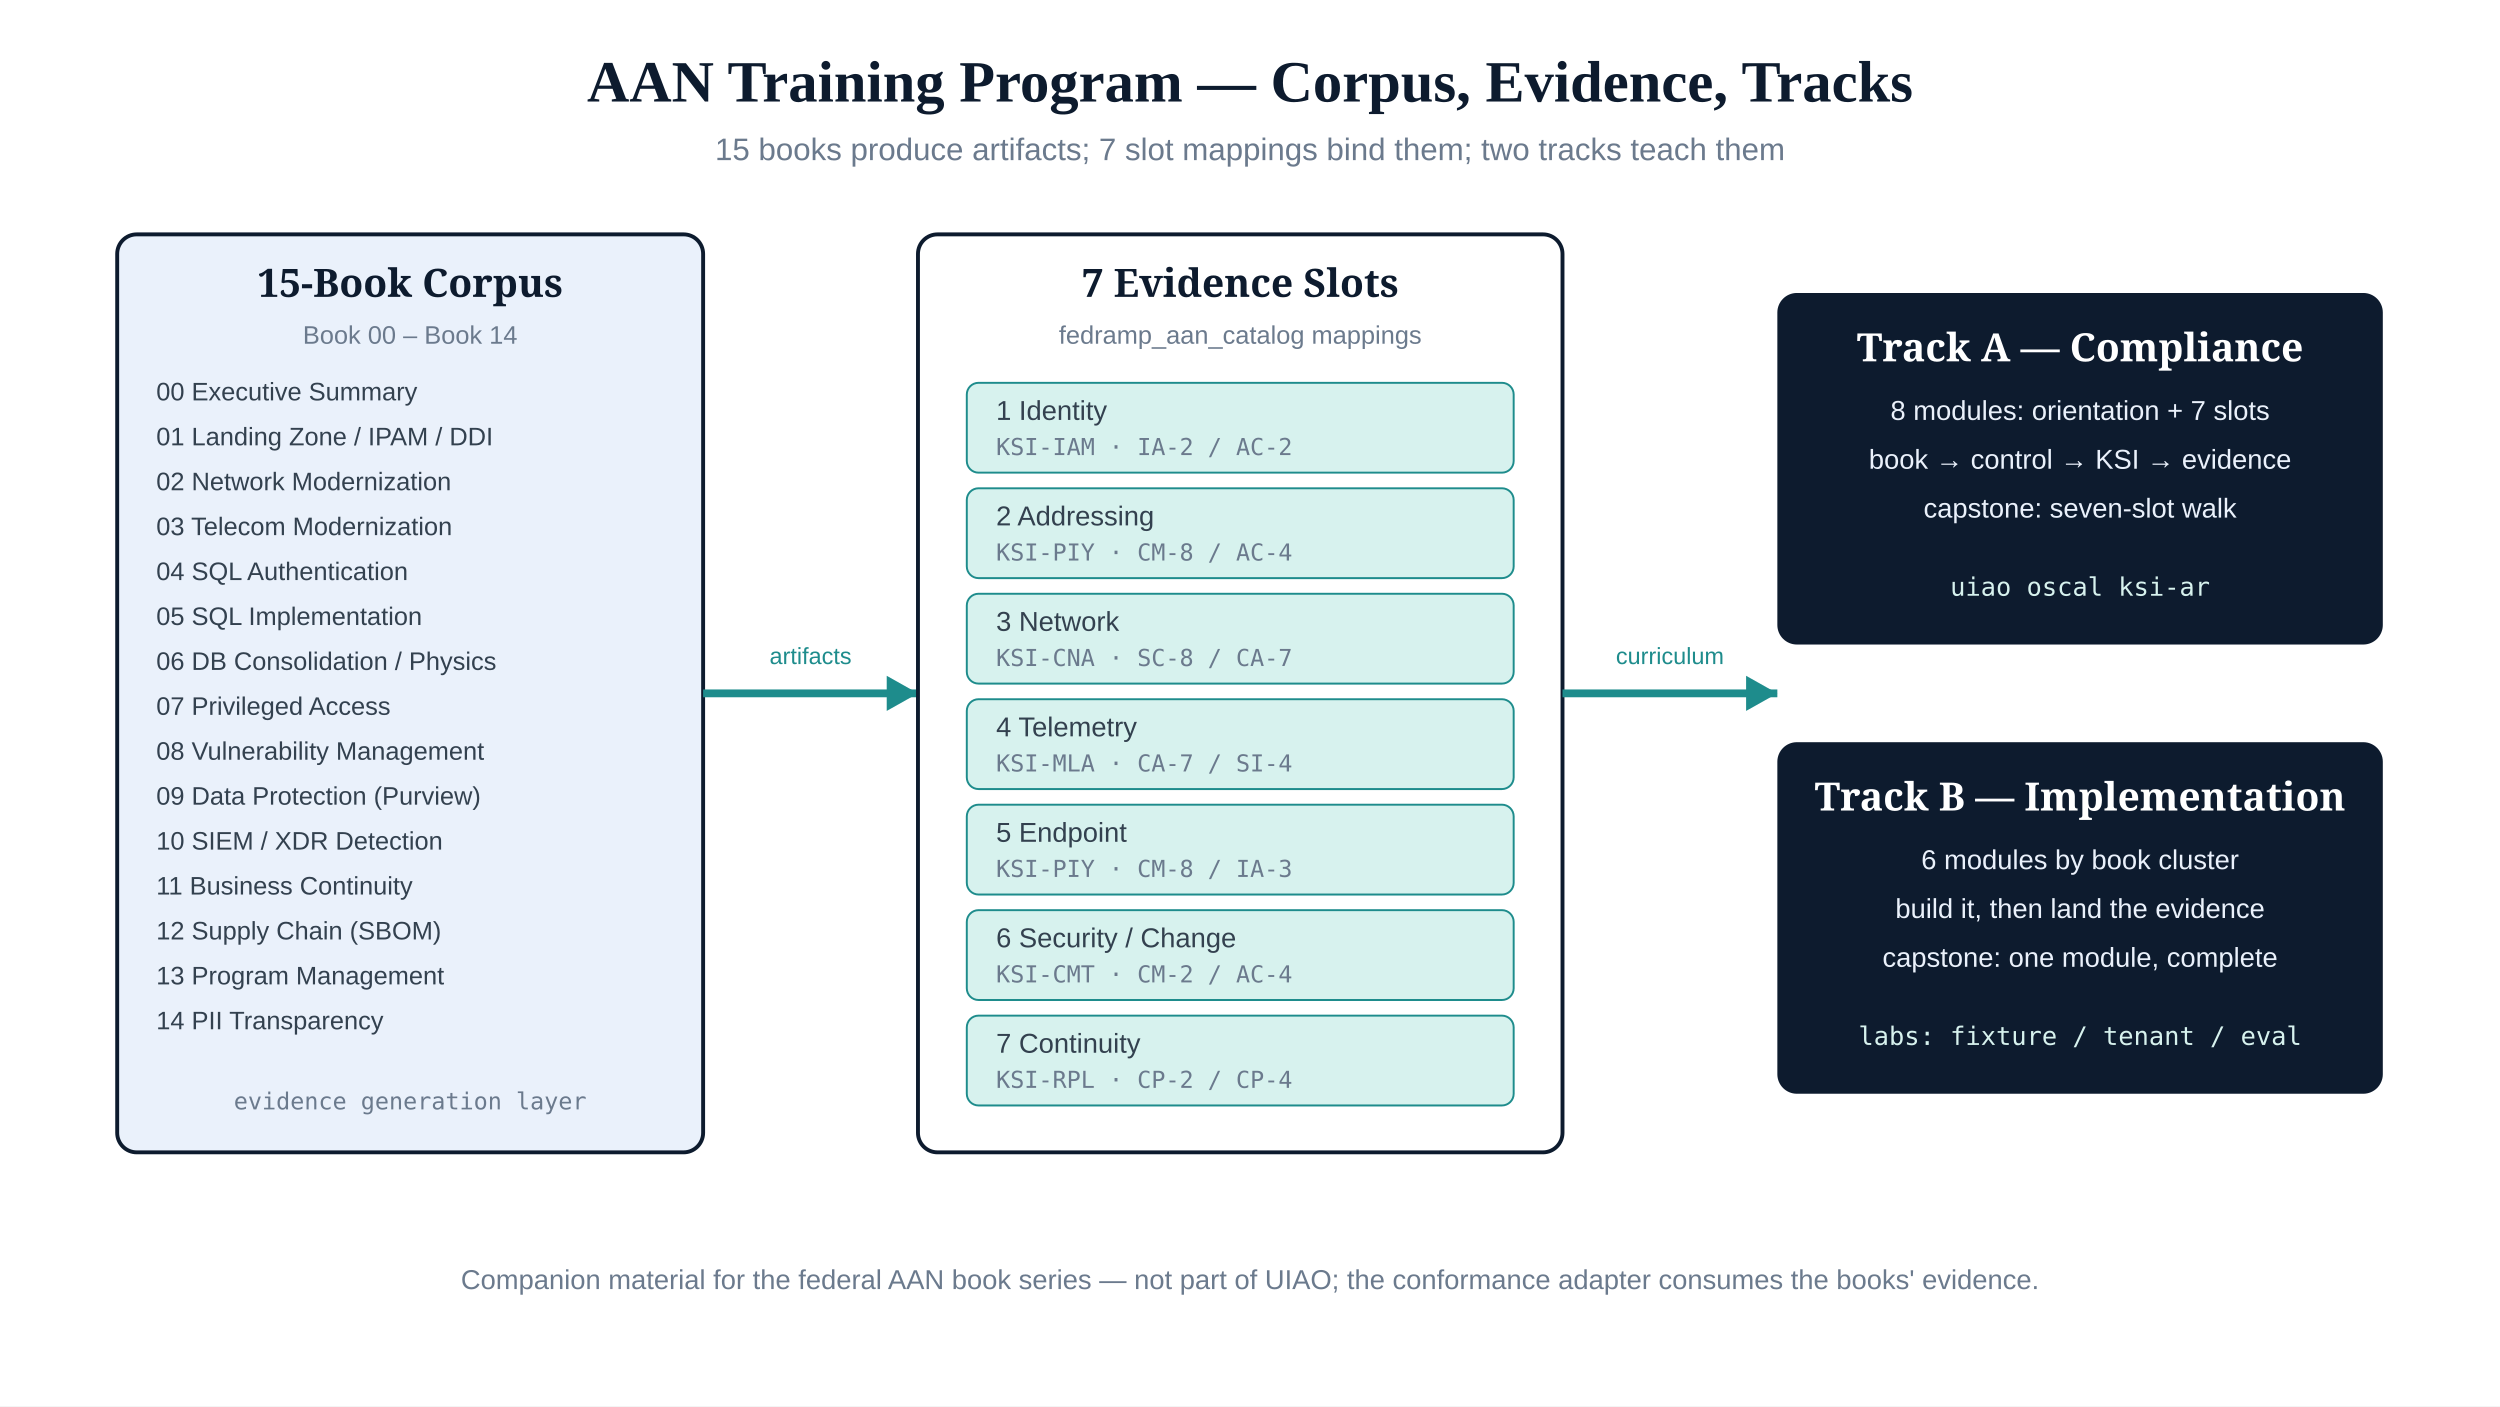
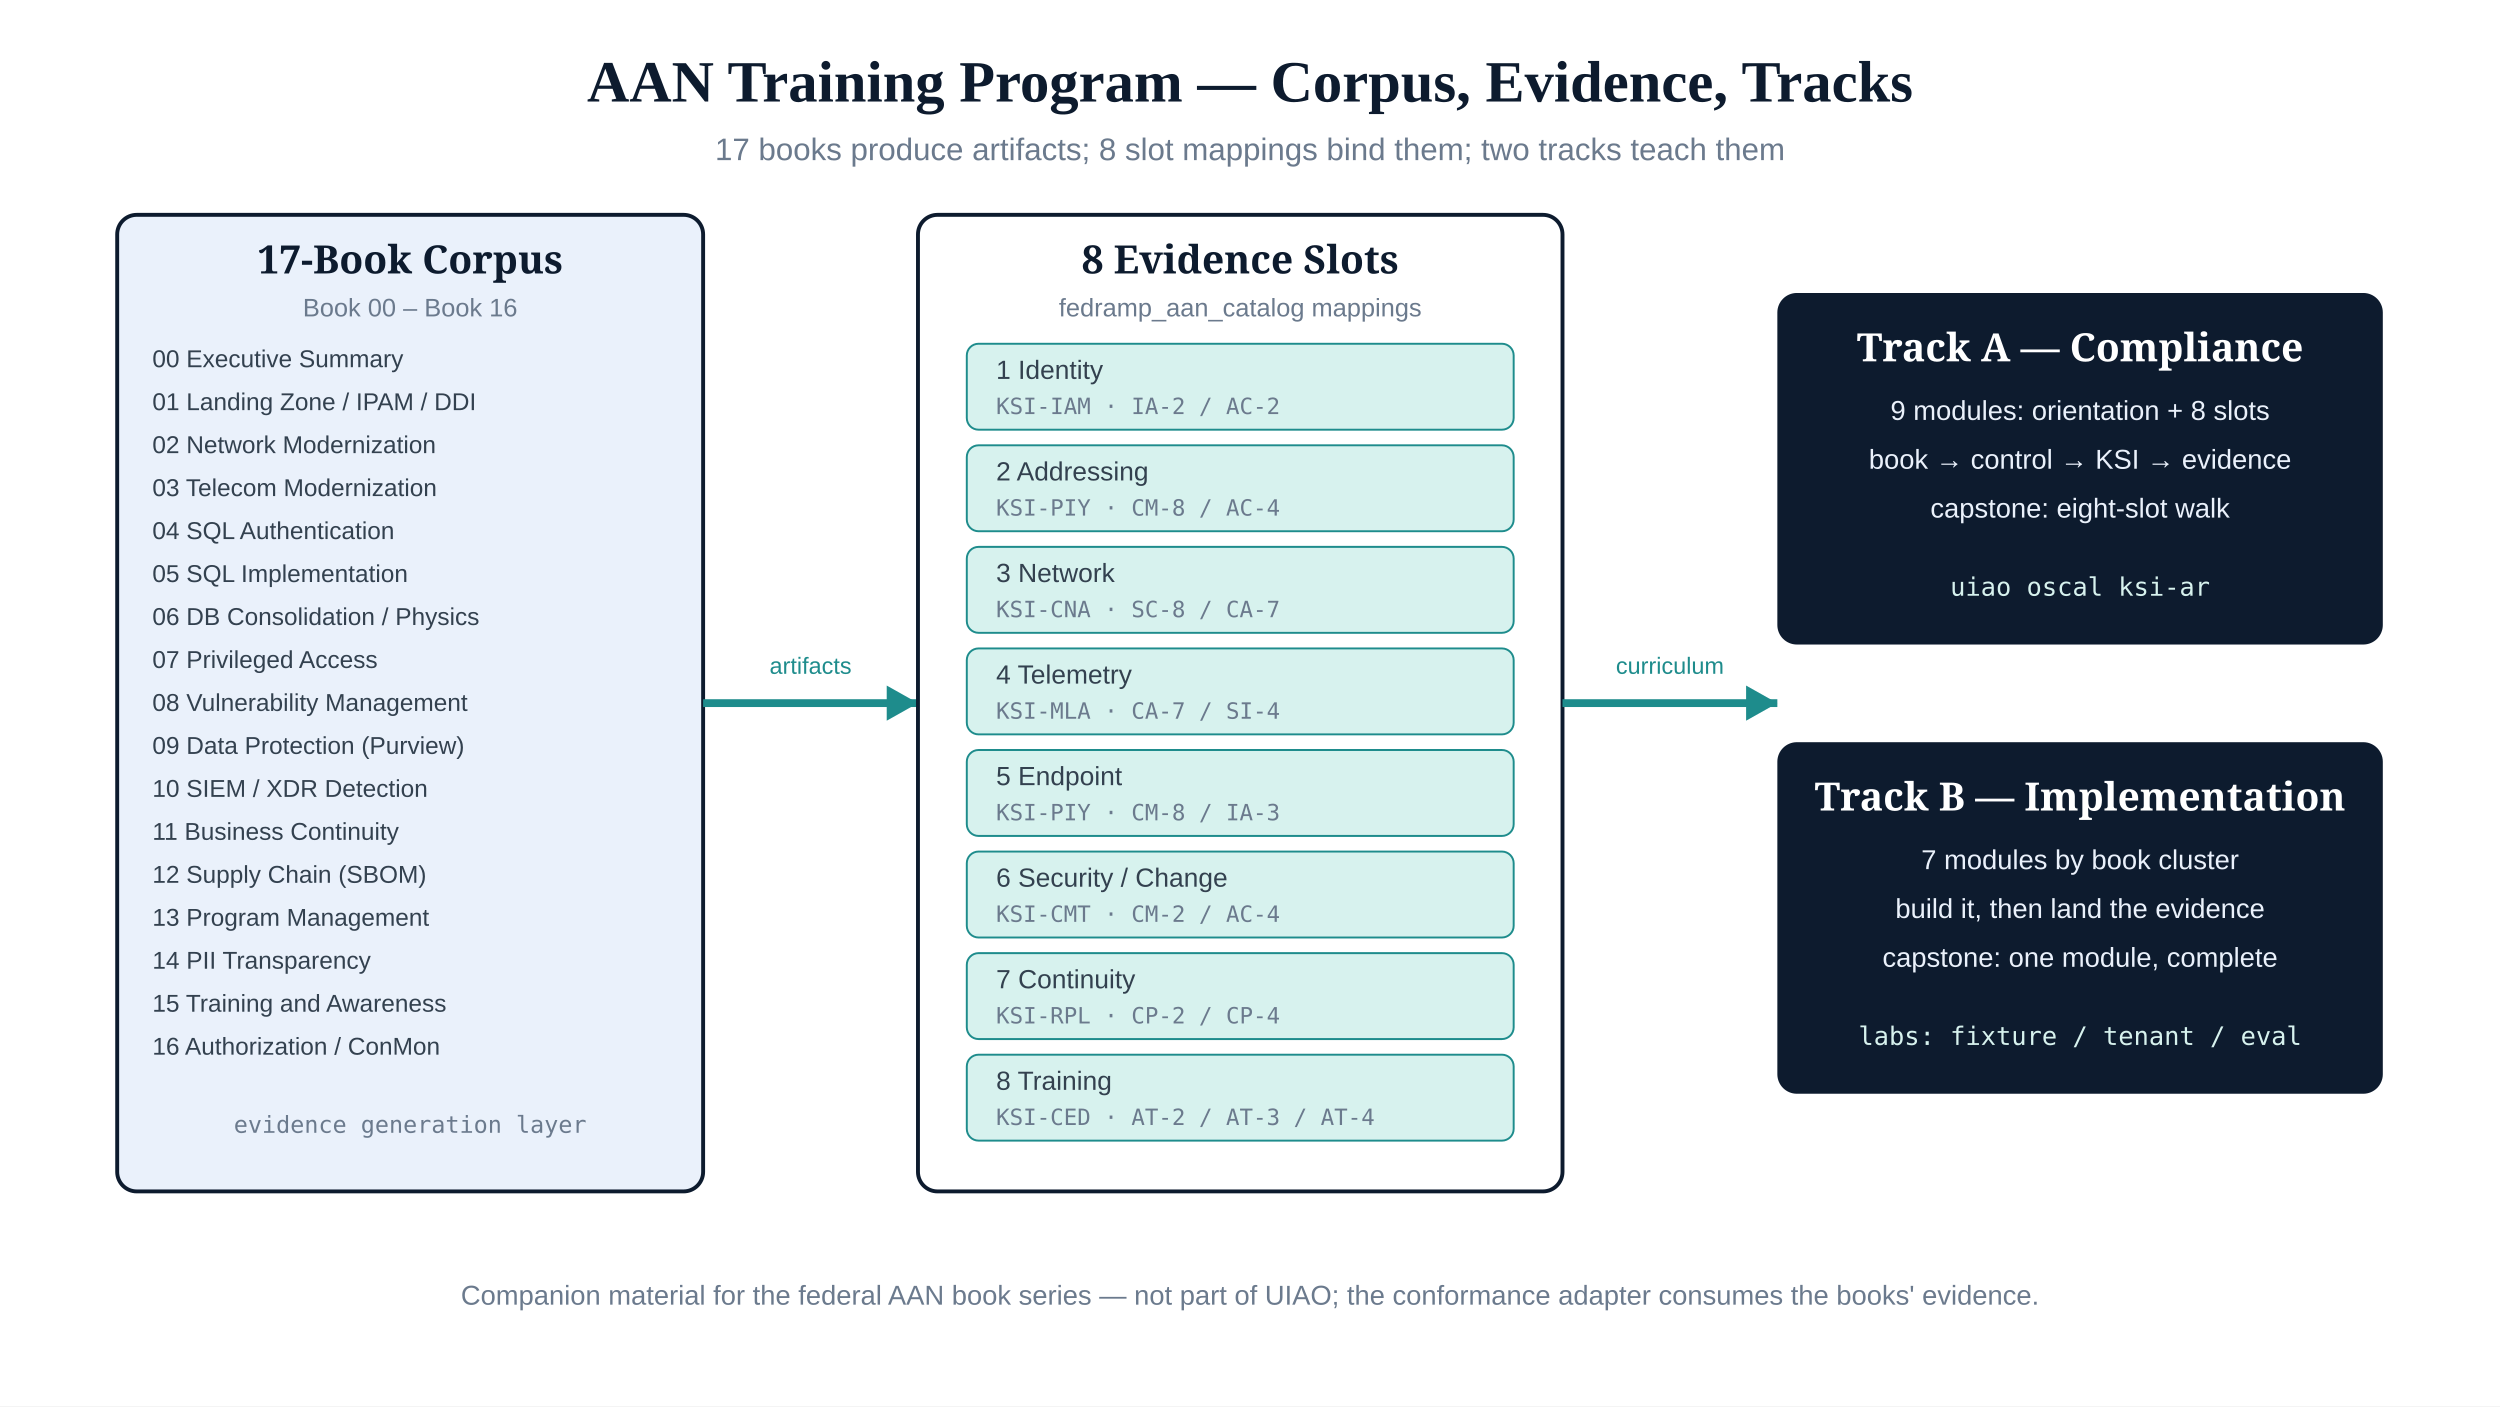
- <svg xmlns="http://www.w3.org/2000/svg" viewBox="0 0 1280 720" role="img" aria-label="AAN Training Program map: fifteen books feed seven evidence slots, taught by two tracks">
+ <svg xmlns="http://www.w3.org/2000/svg" viewBox="0 0 1280 720" role="img" aria-label="AAN Training Program map: seventeen books feed eight evidence slots, taught by two tracks">
  <rect x="0" y="0" width="1280" height="720" fill="#FFFFFF" />
  <text x="640" y="52" text-anchor="middle" font-family="Georgia, 'Times New Roman', serif" font-weight="bold" font-size="30" fill="#0D1B2E">AAN Training Program — Corpus, Evidence, Tracks</text>
-   <text x="640" y="82" text-anchor="middle" font-family="Arial, sans-serif" font-size="16" fill="#6B7A8D">15 books produce artifacts; 7 slot mappings bind them; two tracks teach them</text>
-   <rect x="60" y="120" width="300" height="470" rx="10" fill="#EAF1FB" stroke="#0D1B2E" stroke-width="2" />
-   <text x="210" y="152" text-anchor="middle" font-family="Georgia, serif" font-weight="bold" font-size="20" fill="#0D1B2E">15-Book Corpus</text>
-   <text x="210" y="176" text-anchor="middle" font-family="Arial, sans-serif" font-size="13" fill="#6B7A8D">Book 00 – Book 14</text>
-   <g font-family="Arial, sans-serif" font-size="13" fill="#33414F">
-     <text x="80" y="205">00  Executive Summary</text>
-     <text x="80" y="228">01  Landing Zone / IPAM / DDI</text>
-     <text x="80" y="251">02  Network Modernization</text>
-     <text x="80" y="274">03  Telecom Modernization</text>
-     <text x="80" y="297">04  SQL Authentication</text>
-     <text x="80" y="320">05  SQL Implementation</text>
-     <text x="80" y="343">06  DB Consolidation / Physics</text>
-     <text x="80" y="366">07  Privileged Access</text>
-     <text x="80" y="389">08  Vulnerability Management</text>
-     <text x="80" y="412">09  Data Protection (Purview)</text>
-     <text x="80" y="435">10  SIEM / XDR Detection</text>
-     <text x="80" y="458">11  Business Continuity</text>
-     <text x="80" y="481">12  Supply Chain (SBOM)</text>
-     <text x="80" y="504">13  Program Management</text>
-     <text x="80" y="527">14  PII Transparency</text>
+   <text x="640" y="82" text-anchor="middle" font-family="Arial, sans-serif" font-size="16" fill="#6B7A8D">17 books produce artifacts; 8 slot mappings bind them; two tracks teach them</text>
+   <rect x="60" y="110" width="300" height="500" rx="10" fill="#EAF1FB" stroke="#0D1B2E" stroke-width="2" />
+   <text x="210" y="140" text-anchor="middle" font-family="Georgia, serif" font-weight="bold" font-size="20" fill="#0D1B2E">17-Book Corpus</text>
+   <text x="210" y="162" text-anchor="middle" font-family="Arial, sans-serif" font-size="13" fill="#6B7A8D">Book 00 – Book 16</text>
+   <g font-family="Arial, sans-serif" font-size="12.5" fill="#33414F">
+     <text x="78" y="188">00  Executive Summary</text>
+     <text x="78" y="210">01  Landing Zone / IPAM / DDI</text>
+     <text x="78" y="232">02  Network Modernization</text>
+     <text x="78" y="254">03  Telecom Modernization</text>
+     <text x="78" y="276">04  SQL Authentication</text>
+     <text x="78" y="298">05  SQL Implementation</text>
+     <text x="78" y="320">06  DB Consolidation / Physics</text>
+     <text x="78" y="342">07  Privileged Access</text>
+     <text x="78" y="364">08  Vulnerability Management</text>
+     <text x="78" y="386">09  Data Protection (Purview)</text>
+     <text x="78" y="408">10  SIEM / XDR Detection</text>
+     <text x="78" y="430">11  Business Continuity</text>
+     <text x="78" y="452">12  Supply Chain (SBOM)</text>
+     <text x="78" y="474">13  Program Management</text>
+     <text x="78" y="496">14  PII Transparency</text>
+     <text x="78" y="518">15  Training and Awareness</text>
+     <text x="78" y="540">16  Authorization / ConMon</text>
  </g>
-   <text x="210" y="568" text-anchor="middle" font-family="Consolas, monospace" font-size="12" fill="#6B7A8D">evidence generation layer</text>
-   <line x1="360" y1="355" x2="470" y2="355" stroke="#1E8C8C" stroke-width="4" />
-   <polygon points="470,355 454,346 454,364" fill="#1E8C8C" />
-   <text x="415" y="340" text-anchor="middle" font-family="Arial, sans-serif" font-size="12" fill="#1E8C8C">artifacts</text>
-   <rect x="470" y="120" width="330" height="470" rx="10" fill="#FFFFFF" stroke="#0D1B2E" stroke-width="2" />
-   <text x="635" y="152" text-anchor="middle" font-family="Georgia, serif" font-weight="bold" font-size="20" fill="#0D1B2E">7 Evidence Slots</text>
-   <text x="635" y="176" text-anchor="middle" font-family="Arial, sans-serif" font-size="13" fill="#6B7A8D">fedramp_aan_catalog mappings</text>
-   <g font-family="Arial, sans-serif" font-size="14" fill="#33414F">
-     <rect x="495" y="196" width="280" height="46" rx="6" fill="#D7F2EE" stroke="#1E8C8C" />
-     <text x="510" y="215">1  Identity</text>
-     <text x="510" y="233" font-family="Consolas, monospace" font-size="12" fill="#6B7A8D">KSI-IAM · IA-2 / AC-2</text>
-     <rect x="495" y="250" width="280" height="46" rx="6" fill="#D7F2EE" stroke="#1E8C8C" />
-     <text x="510" y="269">2  Addressing</text>
-     <text x="510" y="287" font-family="Consolas, monospace" font-size="12" fill="#6B7A8D">KSI-PIY · CM-8 / AC-4</text>
-     <rect x="495" y="304" width="280" height="46" rx="6" fill="#D7F2EE" stroke="#1E8C8C" />
-     <text x="510" y="323">3  Network</text>
-     <text x="510" y="341" font-family="Consolas, monospace" font-size="12" fill="#6B7A8D">KSI-CNA · SC-8 / CA-7</text>
-     <rect x="495" y="358" width="280" height="46" rx="6" fill="#D7F2EE" stroke="#1E8C8C" />
-     <text x="510" y="377">4  Telemetry</text>
-     <text x="510" y="395" font-family="Consolas, monospace" font-size="12" fill="#6B7A8D">KSI-MLA · CA-7 / SI-4</text>
-     <rect x="495" y="412" width="280" height="46" rx="6" fill="#D7F2EE" stroke="#1E8C8C" />
-     <text x="510" y="431">5  Endpoint</text>
-     <text x="510" y="449" font-family="Consolas, monospace" font-size="12" fill="#6B7A8D">KSI-PIY · CM-8 / IA-3</text>
-     <rect x="495" y="466" width="280" height="46" rx="6" fill="#D7F2EE" stroke="#1E8C8C" />
-     <text x="510" y="485">6  Security / Change</text>
-     <text x="510" y="503" font-family="Consolas, monospace" font-size="12" fill="#6B7A8D">KSI-CMT · CM-2 / AC-4</text>
-     <rect x="495" y="520" width="280" height="46" rx="6" fill="#D7F2EE" stroke="#1E8C8C" />
-     <text x="510" y="539">7  Continuity</text>
-     <text x="510" y="557" font-family="Consolas, monospace" font-size="12" fill="#6B7A8D">KSI-RPL · CP-2 / CP-4</text>
+   <text x="210" y="580" text-anchor="middle" font-family="Consolas, monospace" font-size="12" fill="#6B7A8D">evidence generation layer</text>
+   <line x1="360" y1="360" x2="470" y2="360" stroke="#1E8C8C" stroke-width="4" />
+   <polygon points="470,360 454,351 454,369" fill="#1E8C8C" />
+   <text x="415" y="345" text-anchor="middle" font-family="Arial, sans-serif" font-size="12" fill="#1E8C8C">artifacts</text>
+   <rect x="470" y="110" width="330" height="500" rx="10" fill="#FFFFFF" stroke="#0D1B2E" stroke-width="2" />
+   <text x="635" y="140" text-anchor="middle" font-family="Georgia, serif" font-weight="bold" font-size="20" fill="#0D1B2E">8 Evidence Slots</text>
+   <text x="635" y="162" text-anchor="middle" font-family="Arial, sans-serif" font-size="13" fill="#6B7A8D">fedramp_aan_catalog mappings</text>
+   <g font-family="Arial, sans-serif" font-size="13.5" fill="#33414F">
+     <rect x="495" y="176" width="280" height="44" rx="6" fill="#D7F2EE" stroke="#1E8C8C" />
+     <text x="510" y="194">1  Identity</text>
+     <text x="510" y="212" font-family="Consolas, monospace" font-size="11.5" fill="#6B7A8D">KSI-IAM · IA-2 / AC-2</text>
+     <rect x="495" y="228" width="280" height="44" rx="6" fill="#D7F2EE" stroke="#1E8C8C" />
+     <text x="510" y="246">2  Addressing</text>
+     <text x="510" y="264" font-family="Consolas, monospace" font-size="11.5" fill="#6B7A8D">KSI-PIY · CM-8 / AC-4</text>
+     <rect x="495" y="280" width="280" height="44" rx="6" fill="#D7F2EE" stroke="#1E8C8C" />
+     <text x="510" y="298">3  Network</text>
+     <text x="510" y="316" font-family="Consolas, monospace" font-size="11.5" fill="#6B7A8D">KSI-CNA · SC-8 / CA-7</text>
+     <rect x="495" y="332" width="280" height="44" rx="6" fill="#D7F2EE" stroke="#1E8C8C" />
+     <text x="510" y="350">4  Telemetry</text>
+     <text x="510" y="368" font-family="Consolas, monospace" font-size="11.5" fill="#6B7A8D">KSI-MLA · CA-7 / SI-4</text>
+     <rect x="495" y="384" width="280" height="44" rx="6" fill="#D7F2EE" stroke="#1E8C8C" />
+     <text x="510" y="402">5  Endpoint</text>
+     <text x="510" y="420" font-family="Consolas, monospace" font-size="11.5" fill="#6B7A8D">KSI-PIY · CM-8 / IA-3</text>
+     <rect x="495" y="436" width="280" height="44" rx="6" fill="#D7F2EE" stroke="#1E8C8C" />
+     <text x="510" y="454">6  Security / Change</text>
+     <text x="510" y="472" font-family="Consolas, monospace" font-size="11.5" fill="#6B7A8D">KSI-CMT · CM-2 / AC-4</text>
+     <rect x="495" y="488" width="280" height="44" rx="6" fill="#D7F2EE" stroke="#1E8C8C" />
+     <text x="510" y="506">7  Continuity</text>
+     <text x="510" y="524" font-family="Consolas, monospace" font-size="11.5" fill="#6B7A8D">KSI-RPL · CP-2 / CP-4</text>
+     <rect x="495" y="540" width="280" height="44" rx="6" fill="#D7F2EE" stroke="#1E8C8C" />
+     <text x="510" y="558">8  Training</text>
+     <text x="510" y="576" font-family="Consolas, monospace" font-size="11.5" fill="#6B7A8D">KSI-CED · AT-2 / AT-3 / AT-4</text>
  </g>
-   <line x1="800" y1="355" x2="910" y2="355" stroke="#1E8C8C" stroke-width="4" />
-   <polygon points="910,355 894,346 894,364" fill="#1E8C8C" />
-   <text x="855" y="340" text-anchor="middle" font-family="Arial, sans-serif" font-size="12" fill="#1E8C8C">curriculum</text>
+   <line x1="800" y1="360" x2="910" y2="360" stroke="#1E8C8C" stroke-width="4" />
+   <polygon points="910,360 894,351 894,369" fill="#1E8C8C" />
+   <text x="855" y="345" text-anchor="middle" font-family="Arial, sans-serif" font-size="12" fill="#1E8C8C">curriculum</text>
  <rect x="910" y="150" width="310" height="180" rx="10" fill="#0D1B2E" />
  <text x="1065" y="185" text-anchor="middle" font-family="Georgia, serif" font-weight="bold" font-size="20" fill="#FFFFFF">Track A — Compliance</text>
  <g font-family="Arial, sans-serif" font-size="14" fill="#EAF1FB">
-     <text x="1065" y="215" text-anchor="middle">8 modules: orientation + 7 slots</text>
+     <text x="1065" y="215" text-anchor="middle">9 modules: orientation + 8 slots</text>
    <text x="1065" y="240" text-anchor="middle">book → control → KSI → evidence</text>
-     <text x="1065" y="265" text-anchor="middle">capstone: seven-slot walk</text>
+     <text x="1065" y="265" text-anchor="middle">capstone: eight-slot walk</text>
  </g>
  <text x="1065" y="305" text-anchor="middle" font-family="Consolas, monospace" font-size="13" fill="#D7F2EE">uiao oscal ksi-ar</text>
  <rect x="910" y="380" width="310" height="180" rx="10" fill="#0D1B2E" />
  <text x="1065" y="415" text-anchor="middle" font-family="Georgia, serif" font-weight="bold" font-size="20" fill="#FFFFFF">Track B — Implementation</text>
  <g font-family="Arial, sans-serif" font-size="14" fill="#EAF1FB">
-     <text x="1065" y="445" text-anchor="middle">6 modules by book cluster</text>
+     <text x="1065" y="445" text-anchor="middle">7 modules by book cluster</text>
    <text x="1065" y="470" text-anchor="middle">build it, then land the evidence</text>
    <text x="1065" y="495" text-anchor="middle">capstone: one module, complete</text>
  </g>
  <text x="1065" y="535" text-anchor="middle" font-family="Consolas, monospace" font-size="13" fill="#D7F2EE">labs: fixture / tenant / eval</text>
-   <text x="640" y="660" text-anchor="middle" font-family="Arial, sans-serif" font-size="14" fill="#6B7A8D">Companion material for the federal AAN book series — not part of UIAO; the conformance adapter consumes the books' evidence.</text>
+   <text x="640" y="668" text-anchor="middle" font-family="Arial, sans-serif" font-size="14" fill="#6B7A8D">Companion material for the federal AAN book series — not part of UIAO; the conformance adapter consumes the books' evidence.</text>
</svg>
